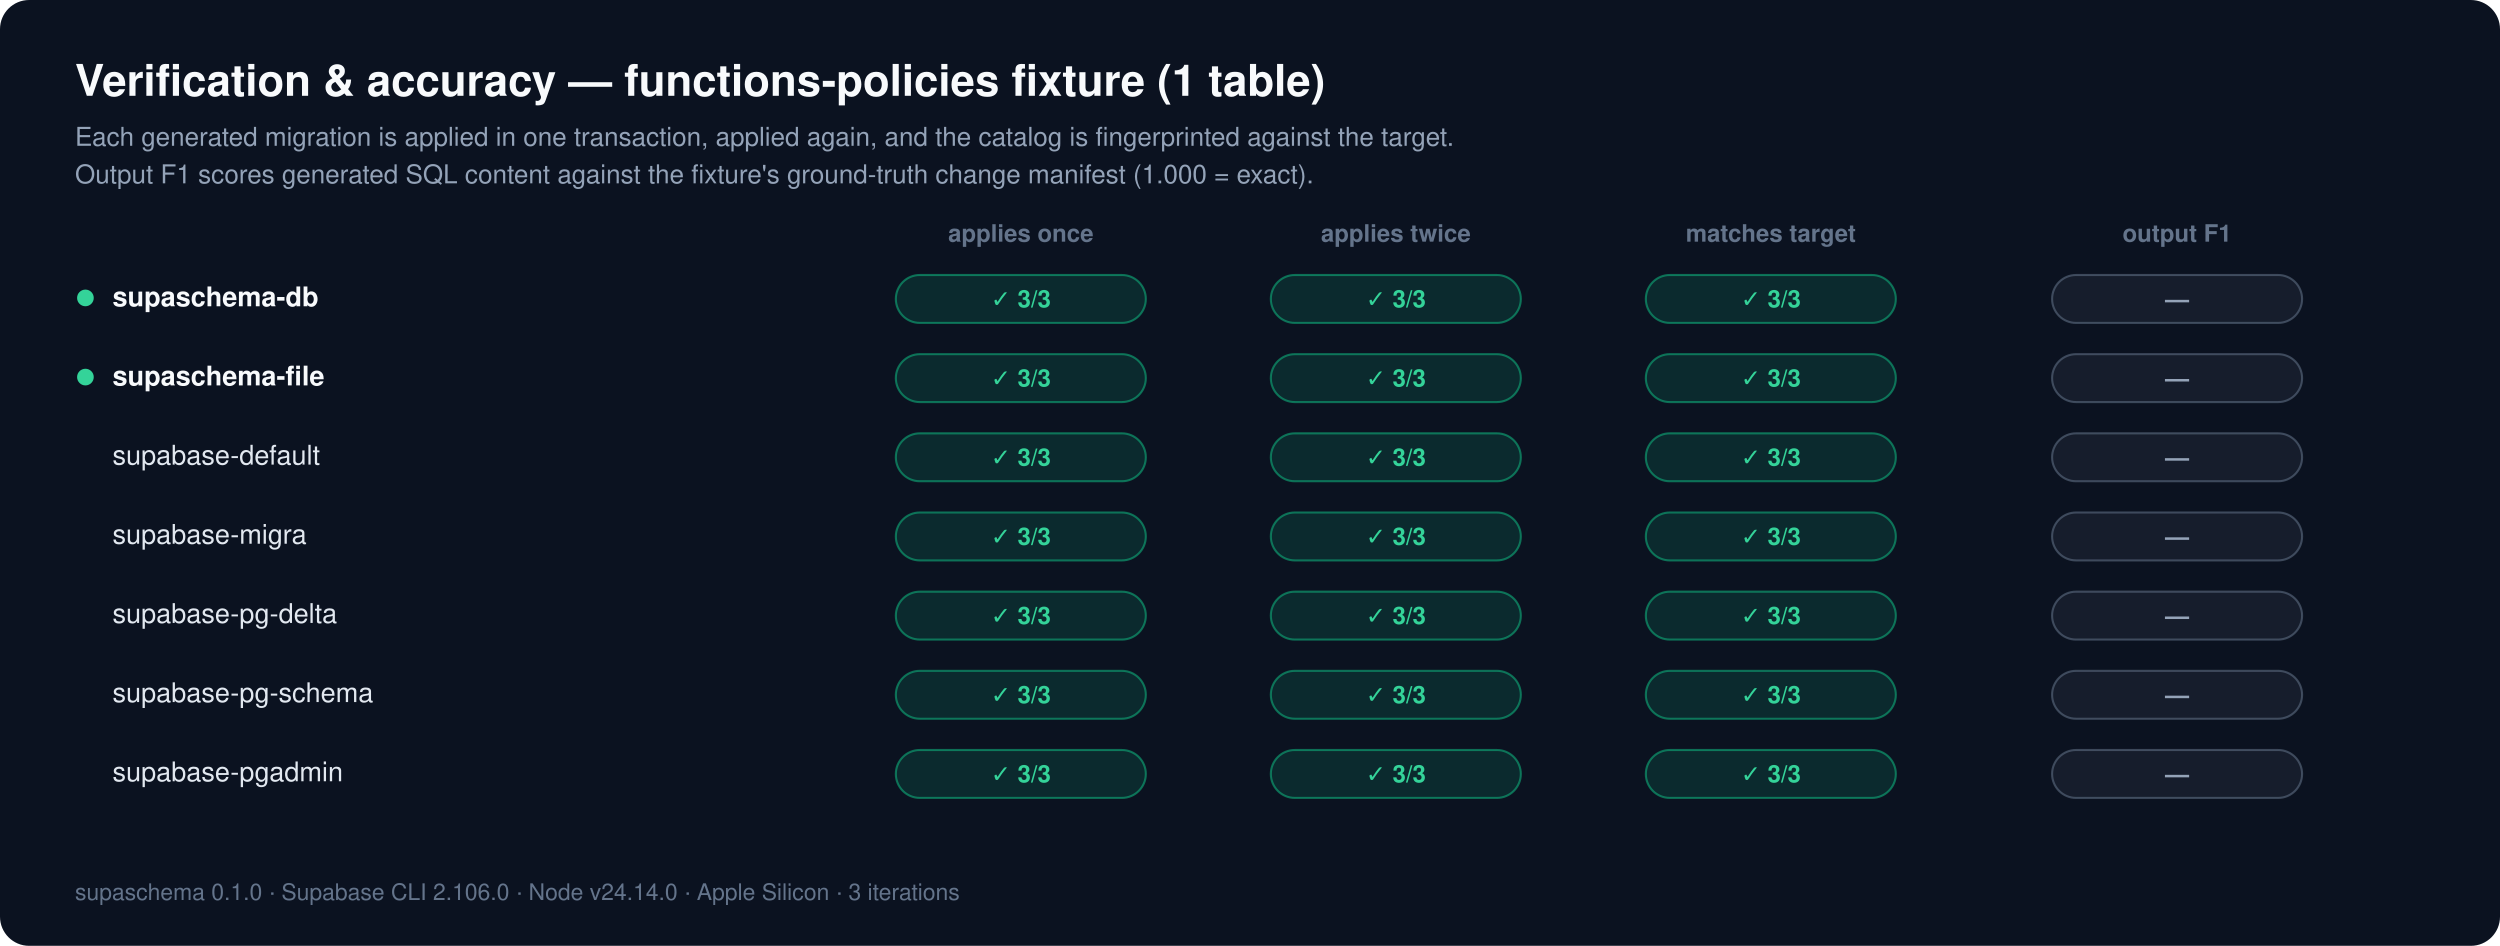
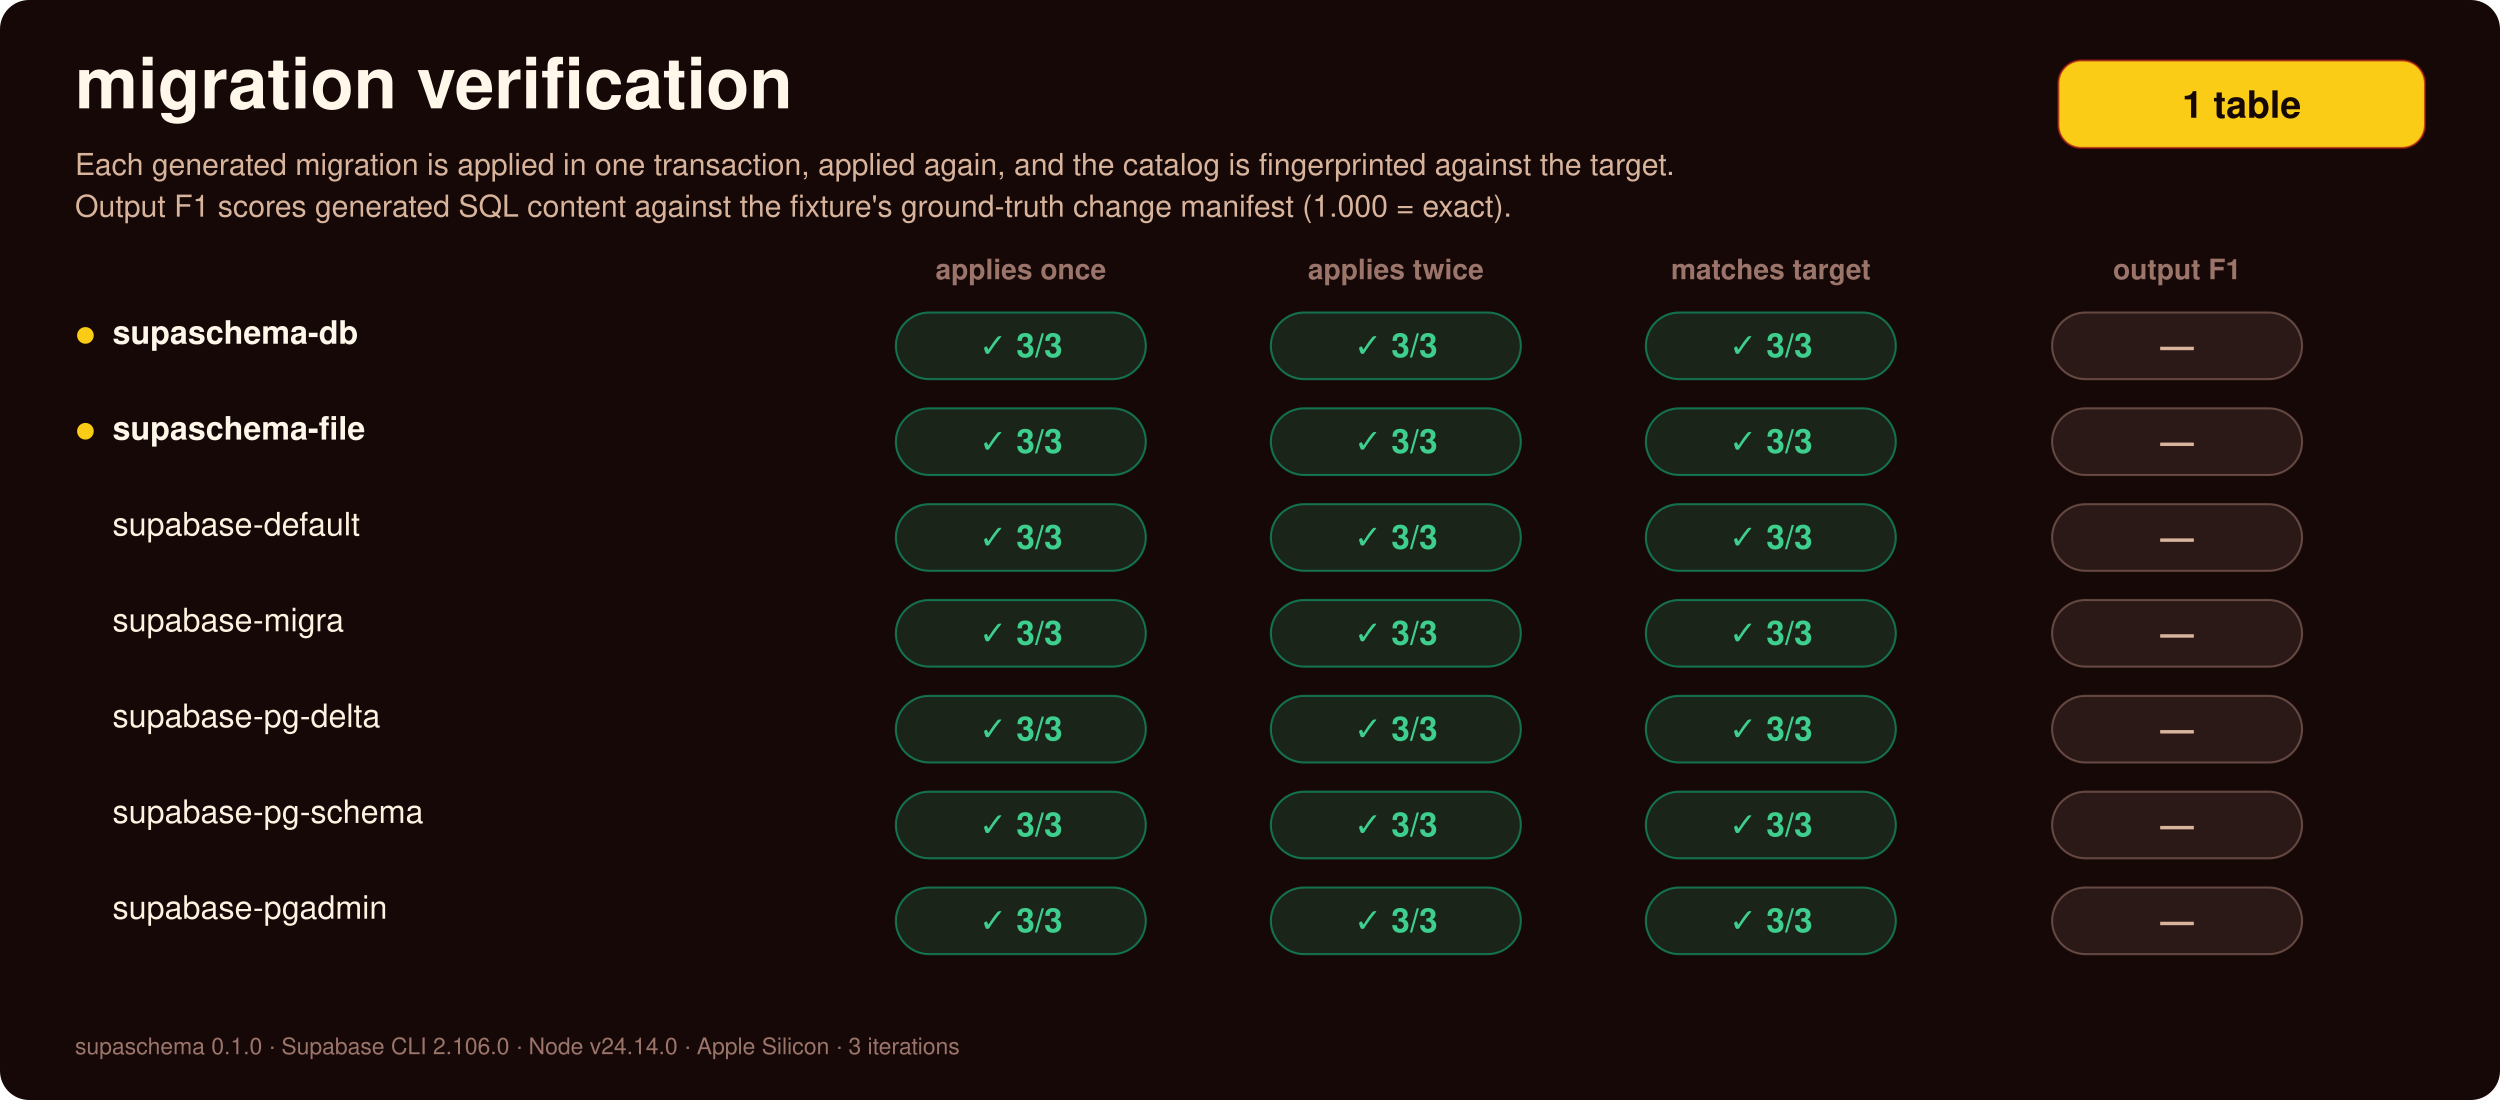
- <svg xmlns="http://www.w3.org/2000/svg" height="454" role="img" viewBox="0 0 1200 454" width="1200">
+ <svg xmlns="http://www.w3.org/2000/svg" height="528" role="img" viewBox="0 0 1200 528" width="1200">
  <defs>
    <linearGradient id="supaGradient" x1="0" x2="1" y1="0" y2="0">
-       <stop offset="0%" stop-color="#059669" />
-       <stop offset="100%" stop-color="#34d399" />
+       <stop offset="0%" stop-color="#A91616" />
+       <stop offset="100%" stop-color="#FACC15" />
    </linearGradient>
    <linearGradient id="slateGradient" x1="0" x2="1" y1="0" y2="0">
-       <stop offset="0%" stop-color="#3b4757" />
-       <stop offset="100%" stop-color="#526079" />
+       <stop offset="0%" stop-color="#3C241D" />
+       <stop offset="100%" stop-color="#8A6255" />
    </linearGradient>
  </defs>
-   <rect fill="#0b1220" height="100%" rx="14" width="100%" />
-   <text fill="#f8fafc" font-family="ui-sans-serif, system-ui, 'Segoe UI', Helvetica, Arial, sans-serif" font-size="21" font-weight="700" x="36.0" y="46.0">
-     Verification &amp; accuracy — functions-policies fixture (1 table)
+   <rect fill="#160807" height="100%" rx="14" width="100%" />
+   <text fill="#FFF8EA" font-family="Aptos, 'Avenir Next', ui-sans-serif, system-ui, 'Segoe UI', Helvetica, Arial, sans-serif" font-size="34" font-weight="700" x="36.0" y="52.0">
+     migration verification
  </text>
-   <text fill="#94a3b8" font-family="ui-sans-serif, system-ui, 'Segoe UI', Helvetica, Arial, sans-serif" font-size="12.5" font-weight="400" x="36.0" y="70.0">
+   <rect fill="#FACC15" height="42" rx="11" stroke="#A91616" stroke-opacity="0.7" width="176" x="988" y="29" />
+   <text fill="#160807" font-family="Aptos, 'Avenir Next', ui-sans-serif, system-ui, 'Segoe UI', Helvetica, Arial, sans-serif" font-size="18" font-weight="800" text-anchor="middle" x="1076.0" y="56.5">
+     1 table
+   </text>
+   <text fill="#D8B49C" font-family="Aptos, 'Avenir Next', ui-sans-serif, system-ui, 'Segoe UI', Helvetica, Arial, sans-serif" font-size="14.5" font-weight="400" x="36.0" y="84.0">
    Each generated migration is applied in one transaction, applied again, and the catalog is
    fingerprinted against the target.
  </text>
-   <text fill="#94a3b8" font-family="ui-sans-serif, system-ui, 'Segoe UI', Helvetica, Arial, sans-serif" font-size="12.5" font-weight="400" x="36.0" y="88.0">
+   <text fill="#D8B49C" font-family="Aptos, 'Avenir Next', ui-sans-serif, system-ui, 'Segoe UI', Helvetica, Arial, sans-serif" font-size="14.5" font-weight="400" x="36.0" y="104.0">
    Output F1 scores generated SQL content against the fixture's ground-truth change manifest (1.000
    = exact).
  </text>
-   <text fill="#64748b" font-family="ui-sans-serif, system-ui, 'Segoe UI', Helvetica, Arial, sans-serif" font-size="11.5" font-weight="600" text-anchor="middle" x="490.0" y="116.0">
+   <text fill="#9B746A" font-family="Aptos, 'Avenir Next', ui-sans-serif, system-ui, 'Segoe UI', Helvetica, Arial, sans-serif" font-size="13.5" font-weight="600" text-anchor="middle" x="490.0" y="134.0">
    applies once
  </text>
-   <text fill="#64748b" font-family="ui-sans-serif, system-ui, 'Segoe UI', Helvetica, Arial, sans-serif" font-size="11.5" font-weight="600" text-anchor="middle" x="670.0" y="116.0">
+   <text fill="#9B746A" font-family="Aptos, 'Avenir Next', ui-sans-serif, system-ui, 'Segoe UI', Helvetica, Arial, sans-serif" font-size="13.5" font-weight="600" text-anchor="middle" x="670.0" y="134.0">
    applies twice
  </text>
-   <text fill="#64748b" font-family="ui-sans-serif, system-ui, 'Segoe UI', Helvetica, Arial, sans-serif" font-size="11.5" font-weight="600" text-anchor="middle" x="850.0" y="116.0">
+   <text fill="#9B746A" font-family="Aptos, 'Avenir Next', ui-sans-serif, system-ui, 'Segoe UI', Helvetica, Arial, sans-serif" font-size="13.5" font-weight="600" text-anchor="middle" x="850.0" y="134.0">
    matches target
  </text>
-   <text fill="#64748b" font-family="ui-sans-serif, system-ui, 'Segoe UI', Helvetica, Arial, sans-serif" font-size="11.5" font-weight="600" text-anchor="middle" x="1045.0" y="116.0">
+   <text fill="#9B746A" font-family="Aptos, 'Avenir Next', ui-sans-serif, system-ui, 'Segoe UI', Helvetica, Arial, sans-serif" font-size="13.5" font-weight="600" text-anchor="middle" x="1045.0" y="134.0">
    output F1
  </text>
-   <circle cx="41" cy="143" fill="#34d399" r="4" />
-   <text fill="#f8fafc" font-family="ui-sans-serif, system-ui, 'Segoe UI', Helvetica, Arial, sans-serif" font-size="13" font-weight="650" x="54.0" y="147.0">
+   <circle cx="41" cy="161" fill="#FACC15" r="4" />
+   <text fill="#FFF8EA" font-family="Aptos, 'Avenir Next', ui-sans-serif, system-ui, 'Segoe UI', Helvetica, Arial, sans-serif" font-size="15.5" font-weight="650" x="54.0" y="165.0">
    supaschema-db
  </text>
-   <rect fill="rgba(16,185,129,0.14)" height="23" rx="11.5" stroke="#10b981" stroke-opacity="0.55" width="120" x="430" y="132" />
-   <text fill="#34d399" font-family="ui-sans-serif, system-ui, 'Segoe UI', Helvetica, Arial, sans-serif" font-size="11.5" font-weight="600" text-anchor="middle" x="490.0" y="147.5">
+   <rect fill="rgba(62,207,142,0.14)" height="32" rx="16" stroke="#10B981" stroke-opacity="0.55" width="120" x="430" y="150" />
+   <text fill="#3ECF8E" font-family="Aptos, 'Avenir Next', ui-sans-serif, system-ui, 'Segoe UI', Helvetica, Arial, sans-serif" font-size="16" font-weight="600" text-anchor="middle" x="490.0" y="171.4">
    ✓ 3/3
  </text>
-   <rect fill="rgba(16,185,129,0.14)" height="23" rx="11.5" stroke="#10b981" stroke-opacity="0.55" width="120" x="610" y="132" />
-   <text fill="#34d399" font-family="ui-sans-serif, system-ui, 'Segoe UI', Helvetica, Arial, sans-serif" font-size="11.5" font-weight="600" text-anchor="middle" x="670.0" y="147.5">
+   <rect fill="rgba(62,207,142,0.14)" height="32" rx="16" stroke="#10B981" stroke-opacity="0.55" width="120" x="610" y="150" />
+   <text fill="#3ECF8E" font-family="Aptos, 'Avenir Next', ui-sans-serif, system-ui, 'Segoe UI', Helvetica, Arial, sans-serif" font-size="16" font-weight="600" text-anchor="middle" x="670.0" y="171.4">
    ✓ 3/3
  </text>
-   <rect fill="rgba(16,185,129,0.14)" height="23" rx="11.5" stroke="#10b981" stroke-opacity="0.55" width="120" x="790" y="132" />
-   <text fill="#34d399" font-family="ui-sans-serif, system-ui, 'Segoe UI', Helvetica, Arial, sans-serif" font-size="11.5" font-weight="600" text-anchor="middle" x="850.0" y="147.5">
+   <rect fill="rgba(62,207,142,0.14)" height="32" rx="16" stroke="#10B981" stroke-opacity="0.55" width="120" x="790" y="150" />
+   <text fill="#3ECF8E" font-family="Aptos, 'Avenir Next', ui-sans-serif, system-ui, 'Segoe UI', Helvetica, Arial, sans-serif" font-size="16" font-weight="600" text-anchor="middle" x="850.0" y="171.4">
    ✓ 3/3
  </text>
-   <rect fill="rgba(100,116,139,0.12)" height="23" rx="11.5" stroke="#64748b" stroke-opacity="0.55" width="120" x="985" y="132" />
-   <text fill="#94a3b8" font-family="ui-sans-serif, system-ui, 'Segoe UI', Helvetica, Arial, sans-serif" font-size="11.5" font-weight="600" text-anchor="middle" x="1045.0" y="147.5">
+   <rect fill="rgba(155,116,106,0.16)" height="32" rx="16" stroke="#9B746A" stroke-opacity="0.55" width="120" x="985" y="150" />
+   <text fill="#D8B49C" font-family="Aptos, 'Avenir Next', ui-sans-serif, system-ui, 'Segoe UI', Helvetica, Arial, sans-serif" font-size="16" font-weight="600" text-anchor="middle" x="1045.0" y="171.4">
    —
  </text>
-   <circle cx="41" cy="181" fill="#34d399" r="4" />
-   <text fill="#f8fafc" font-family="ui-sans-serif, system-ui, 'Segoe UI', Helvetica, Arial, sans-serif" font-size="13" font-weight="650" x="54.0" y="185.0">
+   <circle cx="41" cy="207" fill="#FACC15" r="4" />
+   <text fill="#FFF8EA" font-family="Aptos, 'Avenir Next', ui-sans-serif, system-ui, 'Segoe UI', Helvetica, Arial, sans-serif" font-size="15.5" font-weight="650" x="54.0" y="211.0">
    supaschema-file
  </text>
-   <rect fill="rgba(16,185,129,0.14)" height="23" rx="11.5" stroke="#10b981" stroke-opacity="0.55" width="120" x="430" y="170" />
-   <text fill="#34d399" font-family="ui-sans-serif, system-ui, 'Segoe UI', Helvetica, Arial, sans-serif" font-size="11.5" font-weight="600" text-anchor="middle" x="490.0" y="185.5">
+   <rect fill="rgba(62,207,142,0.14)" height="32" rx="16" stroke="#10B981" stroke-opacity="0.55" width="120" x="430" y="196" />
+   <text fill="#3ECF8E" font-family="Aptos, 'Avenir Next', ui-sans-serif, system-ui, 'Segoe UI', Helvetica, Arial, sans-serif" font-size="16" font-weight="600" text-anchor="middle" x="490.0" y="217.4">
    ✓ 3/3
  </text>
-   <rect fill="rgba(16,185,129,0.14)" height="23" rx="11.5" stroke="#10b981" stroke-opacity="0.55" width="120" x="610" y="170" />
-   <text fill="#34d399" font-family="ui-sans-serif, system-ui, 'Segoe UI', Helvetica, Arial, sans-serif" font-size="11.5" font-weight="600" text-anchor="middle" x="670.0" y="185.5">
+   <rect fill="rgba(62,207,142,0.14)" height="32" rx="16" stroke="#10B981" stroke-opacity="0.55" width="120" x="610" y="196" />
+   <text fill="#3ECF8E" font-family="Aptos, 'Avenir Next', ui-sans-serif, system-ui, 'Segoe UI', Helvetica, Arial, sans-serif" font-size="16" font-weight="600" text-anchor="middle" x="670.0" y="217.4">
    ✓ 3/3
  </text>
-   <rect fill="rgba(16,185,129,0.14)" height="23" rx="11.5" stroke="#10b981" stroke-opacity="0.55" width="120" x="790" y="170" />
-   <text fill="#34d399" font-family="ui-sans-serif, system-ui, 'Segoe UI', Helvetica, Arial, sans-serif" font-size="11.5" font-weight="600" text-anchor="middle" x="850.0" y="185.5">
+   <rect fill="rgba(62,207,142,0.14)" height="32" rx="16" stroke="#10B981" stroke-opacity="0.55" width="120" x="790" y="196" />
+   <text fill="#3ECF8E" font-family="Aptos, 'Avenir Next', ui-sans-serif, system-ui, 'Segoe UI', Helvetica, Arial, sans-serif" font-size="16" font-weight="600" text-anchor="middle" x="850.0" y="217.4">
    ✓ 3/3
  </text>
-   <rect fill="rgba(100,116,139,0.12)" height="23" rx="11.5" stroke="#64748b" stroke-opacity="0.55" width="120" x="985" y="170" />
-   <text fill="#94a3b8" font-family="ui-sans-serif, system-ui, 'Segoe UI', Helvetica, Arial, sans-serif" font-size="11.5" font-weight="600" text-anchor="middle" x="1045.0" y="185.5">
+   <rect fill="rgba(155,116,106,0.16)" height="32" rx="16" stroke="#9B746A" stroke-opacity="0.55" width="120" x="985" y="196" />
+   <text fill="#D8B49C" font-family="Aptos, 'Avenir Next', ui-sans-serif, system-ui, 'Segoe UI', Helvetica, Arial, sans-serif" font-size="16" font-weight="600" text-anchor="middle" x="1045.0" y="217.4">
    —
  </text>
-   <text fill="#e2e8f0" font-family="ui-sans-serif, system-ui, 'Segoe UI', Helvetica, Arial, sans-serif" font-size="13" font-weight="450" x="54.0" y="223.0">
+   <text fill="#FFF2E1" font-family="Aptos, 'Avenir Next', ui-sans-serif, system-ui, 'Segoe UI', Helvetica, Arial, sans-serif" font-size="15.5" font-weight="450" x="54.0" y="257.0">
    supabase-default
  </text>
-   <rect fill="rgba(16,185,129,0.14)" height="23" rx="11.5" stroke="#10b981" stroke-opacity="0.55" width="120" x="430" y="208" />
-   <text fill="#34d399" font-family="ui-sans-serif, system-ui, 'Segoe UI', Helvetica, Arial, sans-serif" font-size="11.5" font-weight="600" text-anchor="middle" x="490.0" y="223.5">
+   <rect fill="rgba(62,207,142,0.14)" height="32" rx="16" stroke="#10B981" stroke-opacity="0.55" width="120" x="430" y="242" />
+   <text fill="#3ECF8E" font-family="Aptos, 'Avenir Next', ui-sans-serif, system-ui, 'Segoe UI', Helvetica, Arial, sans-serif" font-size="16" font-weight="600" text-anchor="middle" x="490.0" y="263.4">
    ✓ 3/3
  </text>
-   <rect fill="rgba(16,185,129,0.14)" height="23" rx="11.5" stroke="#10b981" stroke-opacity="0.55" width="120" x="610" y="208" />
-   <text fill="#34d399" font-family="ui-sans-serif, system-ui, 'Segoe UI', Helvetica, Arial, sans-serif" font-size="11.5" font-weight="600" text-anchor="middle" x="670.0" y="223.5">
+   <rect fill="rgba(62,207,142,0.14)" height="32" rx="16" stroke="#10B981" stroke-opacity="0.55" width="120" x="610" y="242" />
+   <text fill="#3ECF8E" font-family="Aptos, 'Avenir Next', ui-sans-serif, system-ui, 'Segoe UI', Helvetica, Arial, sans-serif" font-size="16" font-weight="600" text-anchor="middle" x="670.0" y="263.4">
    ✓ 3/3
  </text>
-   <rect fill="rgba(16,185,129,0.14)" height="23" rx="11.5" stroke="#10b981" stroke-opacity="0.55" width="120" x="790" y="208" />
-   <text fill="#34d399" font-family="ui-sans-serif, system-ui, 'Segoe UI', Helvetica, Arial, sans-serif" font-size="11.5" font-weight="600" text-anchor="middle" x="850.0" y="223.5">
+   <rect fill="rgba(62,207,142,0.14)" height="32" rx="16" stroke="#10B981" stroke-opacity="0.55" width="120" x="790" y="242" />
+   <text fill="#3ECF8E" font-family="Aptos, 'Avenir Next', ui-sans-serif, system-ui, 'Segoe UI', Helvetica, Arial, sans-serif" font-size="16" font-weight="600" text-anchor="middle" x="850.0" y="263.4">
    ✓ 3/3
  </text>
-   <rect fill="rgba(100,116,139,0.12)" height="23" rx="11.5" stroke="#64748b" stroke-opacity="0.55" width="120" x="985" y="208" />
-   <text fill="#94a3b8" font-family="ui-sans-serif, system-ui, 'Segoe UI', Helvetica, Arial, sans-serif" font-size="11.5" font-weight="600" text-anchor="middle" x="1045.0" y="223.5">
+   <rect fill="rgba(155,116,106,0.16)" height="32" rx="16" stroke="#9B746A" stroke-opacity="0.55" width="120" x="985" y="242" />
+   <text fill="#D8B49C" font-family="Aptos, 'Avenir Next', ui-sans-serif, system-ui, 'Segoe UI', Helvetica, Arial, sans-serif" font-size="16" font-weight="600" text-anchor="middle" x="1045.0" y="263.4">
    —
  </text>
-   <text fill="#e2e8f0" font-family="ui-sans-serif, system-ui, 'Segoe UI', Helvetica, Arial, sans-serif" font-size="13" font-weight="450" x="54.0" y="261.0">
+   <text fill="#FFF2E1" font-family="Aptos, 'Avenir Next', ui-sans-serif, system-ui, 'Segoe UI', Helvetica, Arial, sans-serif" font-size="15.5" font-weight="450" x="54.0" y="303.0">
    supabase-migra
  </text>
-   <rect fill="rgba(16,185,129,0.14)" height="23" rx="11.5" stroke="#10b981" stroke-opacity="0.55" width="120" x="430" y="246" />
-   <text fill="#34d399" font-family="ui-sans-serif, system-ui, 'Segoe UI', Helvetica, Arial, sans-serif" font-size="11.5" font-weight="600" text-anchor="middle" x="490.0" y="261.5">
+   <rect fill="rgba(62,207,142,0.14)" height="32" rx="16" stroke="#10B981" stroke-opacity="0.55" width="120" x="430" y="288" />
+   <text fill="#3ECF8E" font-family="Aptos, 'Avenir Next', ui-sans-serif, system-ui, 'Segoe UI', Helvetica, Arial, sans-serif" font-size="16" font-weight="600" text-anchor="middle" x="490.0" y="309.4">
    ✓ 3/3
  </text>
-   <rect fill="rgba(16,185,129,0.14)" height="23" rx="11.5" stroke="#10b981" stroke-opacity="0.55" width="120" x="610" y="246" />
-   <text fill="#34d399" font-family="ui-sans-serif, system-ui, 'Segoe UI', Helvetica, Arial, sans-serif" font-size="11.5" font-weight="600" text-anchor="middle" x="670.0" y="261.5">
+   <rect fill="rgba(62,207,142,0.14)" height="32" rx="16" stroke="#10B981" stroke-opacity="0.55" width="120" x="610" y="288" />
+   <text fill="#3ECF8E" font-family="Aptos, 'Avenir Next', ui-sans-serif, system-ui, 'Segoe UI', Helvetica, Arial, sans-serif" font-size="16" font-weight="600" text-anchor="middle" x="670.0" y="309.4">
    ✓ 3/3
  </text>
-   <rect fill="rgba(16,185,129,0.14)" height="23" rx="11.5" stroke="#10b981" stroke-opacity="0.55" width="120" x="790" y="246" />
-   <text fill="#34d399" font-family="ui-sans-serif, system-ui, 'Segoe UI', Helvetica, Arial, sans-serif" font-size="11.5" font-weight="600" text-anchor="middle" x="850.0" y="261.5">
+   <rect fill="rgba(62,207,142,0.14)" height="32" rx="16" stroke="#10B981" stroke-opacity="0.55" width="120" x="790" y="288" />
+   <text fill="#3ECF8E" font-family="Aptos, 'Avenir Next', ui-sans-serif, system-ui, 'Segoe UI', Helvetica, Arial, sans-serif" font-size="16" font-weight="600" text-anchor="middle" x="850.0" y="309.4">
    ✓ 3/3
  </text>
-   <rect fill="rgba(100,116,139,0.12)" height="23" rx="11.5" stroke="#64748b" stroke-opacity="0.55" width="120" x="985" y="246" />
-   <text fill="#94a3b8" font-family="ui-sans-serif, system-ui, 'Segoe UI', Helvetica, Arial, sans-serif" font-size="11.5" font-weight="600" text-anchor="middle" x="1045.0" y="261.5">
+   <rect fill="rgba(155,116,106,0.16)" height="32" rx="16" stroke="#9B746A" stroke-opacity="0.55" width="120" x="985" y="288" />
+   <text fill="#D8B49C" font-family="Aptos, 'Avenir Next', ui-sans-serif, system-ui, 'Segoe UI', Helvetica, Arial, sans-serif" font-size="16" font-weight="600" text-anchor="middle" x="1045.0" y="309.4">
    —
  </text>
-   <text fill="#e2e8f0" font-family="ui-sans-serif, system-ui, 'Segoe UI', Helvetica, Arial, sans-serif" font-size="13" font-weight="450" x="54.0" y="299.0">
+   <text fill="#FFF2E1" font-family="Aptos, 'Avenir Next', ui-sans-serif, system-ui, 'Segoe UI', Helvetica, Arial, sans-serif" font-size="15.5" font-weight="450" x="54.0" y="349.0">
    supabase-pg-delta
  </text>
-   <rect fill="rgba(16,185,129,0.14)" height="23" rx="11.5" stroke="#10b981" stroke-opacity="0.55" width="120" x="430" y="284" />
-   <text fill="#34d399" font-family="ui-sans-serif, system-ui, 'Segoe UI', Helvetica, Arial, sans-serif" font-size="11.5" font-weight="600" text-anchor="middle" x="490.0" y="299.5">
+   <rect fill="rgba(62,207,142,0.14)" height="32" rx="16" stroke="#10B981" stroke-opacity="0.55" width="120" x="430" y="334" />
+   <text fill="#3ECF8E" font-family="Aptos, 'Avenir Next', ui-sans-serif, system-ui, 'Segoe UI', Helvetica, Arial, sans-serif" font-size="16" font-weight="600" text-anchor="middle" x="490.0" y="355.4">
    ✓ 3/3
  </text>
-   <rect fill="rgba(16,185,129,0.14)" height="23" rx="11.5" stroke="#10b981" stroke-opacity="0.55" width="120" x="610" y="284" />
-   <text fill="#34d399" font-family="ui-sans-serif, system-ui, 'Segoe UI', Helvetica, Arial, sans-serif" font-size="11.5" font-weight="600" text-anchor="middle" x="670.0" y="299.5">
+   <rect fill="rgba(62,207,142,0.14)" height="32" rx="16" stroke="#10B981" stroke-opacity="0.55" width="120" x="610" y="334" />
+   <text fill="#3ECF8E" font-family="Aptos, 'Avenir Next', ui-sans-serif, system-ui, 'Segoe UI', Helvetica, Arial, sans-serif" font-size="16" font-weight="600" text-anchor="middle" x="670.0" y="355.4">
    ✓ 3/3
  </text>
-   <rect fill="rgba(16,185,129,0.14)" height="23" rx="11.5" stroke="#10b981" stroke-opacity="0.55" width="120" x="790" y="284" />
-   <text fill="#34d399" font-family="ui-sans-serif, system-ui, 'Segoe UI', Helvetica, Arial, sans-serif" font-size="11.5" font-weight="600" text-anchor="middle" x="850.0" y="299.5">
+   <rect fill="rgba(62,207,142,0.14)" height="32" rx="16" stroke="#10B981" stroke-opacity="0.55" width="120" x="790" y="334" />
+   <text fill="#3ECF8E" font-family="Aptos, 'Avenir Next', ui-sans-serif, system-ui, 'Segoe UI', Helvetica, Arial, sans-serif" font-size="16" font-weight="600" text-anchor="middle" x="850.0" y="355.4">
    ✓ 3/3
  </text>
-   <rect fill="rgba(100,116,139,0.12)" height="23" rx="11.5" stroke="#64748b" stroke-opacity="0.55" width="120" x="985" y="284" />
-   <text fill="#94a3b8" font-family="ui-sans-serif, system-ui, 'Segoe UI', Helvetica, Arial, sans-serif" font-size="11.5" font-weight="600" text-anchor="middle" x="1045.0" y="299.5">
+   <rect fill="rgba(155,116,106,0.16)" height="32" rx="16" stroke="#9B746A" stroke-opacity="0.55" width="120" x="985" y="334" />
+   <text fill="#D8B49C" font-family="Aptos, 'Avenir Next', ui-sans-serif, system-ui, 'Segoe UI', Helvetica, Arial, sans-serif" font-size="16" font-weight="600" text-anchor="middle" x="1045.0" y="355.4">
    —
  </text>
-   <text fill="#e2e8f0" font-family="ui-sans-serif, system-ui, 'Segoe UI', Helvetica, Arial, sans-serif" font-size="13" font-weight="450" x="54.0" y="337.0">
+   <text fill="#FFF2E1" font-family="Aptos, 'Avenir Next', ui-sans-serif, system-ui, 'Segoe UI', Helvetica, Arial, sans-serif" font-size="15.5" font-weight="450" x="54.0" y="395.0">
    supabase-pg-schema
  </text>
-   <rect fill="rgba(16,185,129,0.14)" height="23" rx="11.5" stroke="#10b981" stroke-opacity="0.55" width="120" x="430" y="322" />
-   <text fill="#34d399" font-family="ui-sans-serif, system-ui, 'Segoe UI', Helvetica, Arial, sans-serif" font-size="11.5" font-weight="600" text-anchor="middle" x="490.0" y="337.5">
+   <rect fill="rgba(62,207,142,0.14)" height="32" rx="16" stroke="#10B981" stroke-opacity="0.55" width="120" x="430" y="380" />
+   <text fill="#3ECF8E" font-family="Aptos, 'Avenir Next', ui-sans-serif, system-ui, 'Segoe UI', Helvetica, Arial, sans-serif" font-size="16" font-weight="600" text-anchor="middle" x="490.0" y="401.4">
    ✓ 3/3
  </text>
-   <rect fill="rgba(16,185,129,0.14)" height="23" rx="11.5" stroke="#10b981" stroke-opacity="0.55" width="120" x="610" y="322" />
-   <text fill="#34d399" font-family="ui-sans-serif, system-ui, 'Segoe UI', Helvetica, Arial, sans-serif" font-size="11.5" font-weight="600" text-anchor="middle" x="670.0" y="337.5">
+   <rect fill="rgba(62,207,142,0.14)" height="32" rx="16" stroke="#10B981" stroke-opacity="0.55" width="120" x="610" y="380" />
+   <text fill="#3ECF8E" font-family="Aptos, 'Avenir Next', ui-sans-serif, system-ui, 'Segoe UI', Helvetica, Arial, sans-serif" font-size="16" font-weight="600" text-anchor="middle" x="670.0" y="401.4">
    ✓ 3/3
  </text>
-   <rect fill="rgba(16,185,129,0.14)" height="23" rx="11.5" stroke="#10b981" stroke-opacity="0.55" width="120" x="790" y="322" />
-   <text fill="#34d399" font-family="ui-sans-serif, system-ui, 'Segoe UI', Helvetica, Arial, sans-serif" font-size="11.5" font-weight="600" text-anchor="middle" x="850.0" y="337.5">
+   <rect fill="rgba(62,207,142,0.14)" height="32" rx="16" stroke="#10B981" stroke-opacity="0.55" width="120" x="790" y="380" />
+   <text fill="#3ECF8E" font-family="Aptos, 'Avenir Next', ui-sans-serif, system-ui, 'Segoe UI', Helvetica, Arial, sans-serif" font-size="16" font-weight="600" text-anchor="middle" x="850.0" y="401.4">
    ✓ 3/3
  </text>
-   <rect fill="rgba(100,116,139,0.12)" height="23" rx="11.5" stroke="#64748b" stroke-opacity="0.55" width="120" x="985" y="322" />
-   <text fill="#94a3b8" font-family="ui-sans-serif, system-ui, 'Segoe UI', Helvetica, Arial, sans-serif" font-size="11.5" font-weight="600" text-anchor="middle" x="1045.0" y="337.5">
+   <rect fill="rgba(155,116,106,0.16)" height="32" rx="16" stroke="#9B746A" stroke-opacity="0.55" width="120" x="985" y="380" />
+   <text fill="#D8B49C" font-family="Aptos, 'Avenir Next', ui-sans-serif, system-ui, 'Segoe UI', Helvetica, Arial, sans-serif" font-size="16" font-weight="600" text-anchor="middle" x="1045.0" y="401.4">
    —
  </text>
-   <text fill="#e2e8f0" font-family="ui-sans-serif, system-ui, 'Segoe UI', Helvetica, Arial, sans-serif" font-size="13" font-weight="450" x="54.0" y="375.0">
+   <text fill="#FFF2E1" font-family="Aptos, 'Avenir Next', ui-sans-serif, system-ui, 'Segoe UI', Helvetica, Arial, sans-serif" font-size="15.5" font-weight="450" x="54.0" y="441.0">
    supabase-pgadmin
  </text>
-   <rect fill="rgba(16,185,129,0.14)" height="23" rx="11.5" stroke="#10b981" stroke-opacity="0.55" width="120" x="430" y="360" />
-   <text fill="#34d399" font-family="ui-sans-serif, system-ui, 'Segoe UI', Helvetica, Arial, sans-serif" font-size="11.5" font-weight="600" text-anchor="middle" x="490.0" y="375.5">
+   <rect fill="rgba(62,207,142,0.14)" height="32" rx="16" stroke="#10B981" stroke-opacity="0.55" width="120" x="430" y="426" />
+   <text fill="#3ECF8E" font-family="Aptos, 'Avenir Next', ui-sans-serif, system-ui, 'Segoe UI', Helvetica, Arial, sans-serif" font-size="16" font-weight="600" text-anchor="middle" x="490.0" y="447.4">
    ✓ 3/3
  </text>
-   <rect fill="rgba(16,185,129,0.14)" height="23" rx="11.5" stroke="#10b981" stroke-opacity="0.55" width="120" x="610" y="360" />
-   <text fill="#34d399" font-family="ui-sans-serif, system-ui, 'Segoe UI', Helvetica, Arial, sans-serif" font-size="11.5" font-weight="600" text-anchor="middle" x="670.0" y="375.5">
+   <rect fill="rgba(62,207,142,0.14)" height="32" rx="16" stroke="#10B981" stroke-opacity="0.55" width="120" x="610" y="426" />
+   <text fill="#3ECF8E" font-family="Aptos, 'Avenir Next', ui-sans-serif, system-ui, 'Segoe UI', Helvetica, Arial, sans-serif" font-size="16" font-weight="600" text-anchor="middle" x="670.0" y="447.4">
    ✓ 3/3
  </text>
-   <rect fill="rgba(16,185,129,0.14)" height="23" rx="11.5" stroke="#10b981" stroke-opacity="0.55" width="120" x="790" y="360" />
-   <text fill="#34d399" font-family="ui-sans-serif, system-ui, 'Segoe UI', Helvetica, Arial, sans-serif" font-size="11.5" font-weight="600" text-anchor="middle" x="850.0" y="375.5">
+   <rect fill="rgba(62,207,142,0.14)" height="32" rx="16" stroke="#10B981" stroke-opacity="0.55" width="120" x="790" y="426" />
+   <text fill="#3ECF8E" font-family="Aptos, 'Avenir Next', ui-sans-serif, system-ui, 'Segoe UI', Helvetica, Arial, sans-serif" font-size="16" font-weight="600" text-anchor="middle" x="850.0" y="447.4">
    ✓ 3/3
  </text>
-   <rect fill="rgba(100,116,139,0.12)" height="23" rx="11.5" stroke="#64748b" stroke-opacity="0.55" width="120" x="985" y="360" />
-   <text fill="#94a3b8" font-family="ui-sans-serif, system-ui, 'Segoe UI', Helvetica, Arial, sans-serif" font-size="11.5" font-weight="600" text-anchor="middle" x="1045.0" y="375.5">
+   <rect fill="rgba(155,116,106,0.16)" height="32" rx="16" stroke="#9B746A" stroke-opacity="0.55" width="120" x="985" y="426" />
+   <text fill="#D8B49C" font-family="Aptos, 'Avenir Next', ui-sans-serif, system-ui, 'Segoe UI', Helvetica, Arial, sans-serif" font-size="16" font-weight="600" text-anchor="middle" x="1045.0" y="447.4">
    —
  </text>
-   <text fill="#64748b" font-family="ui-sans-serif, system-ui, 'Segoe UI', Helvetica, Arial, sans-serif" font-size="11" font-weight="400" x="36.0" y="432.0">
+   <text fill="#9B746A" font-family="Aptos, 'Avenir Next', ui-sans-serif, system-ui, 'Segoe UI', Helvetica, Arial, sans-serif" font-size="11" font-weight="400" x="36.0" y="506.0">
    supaschema 0.1.0 · Supabase CLI 2.106.0 · Node v24.14.0 · Apple Silicon · 3 iterations
  </text>
</svg>
